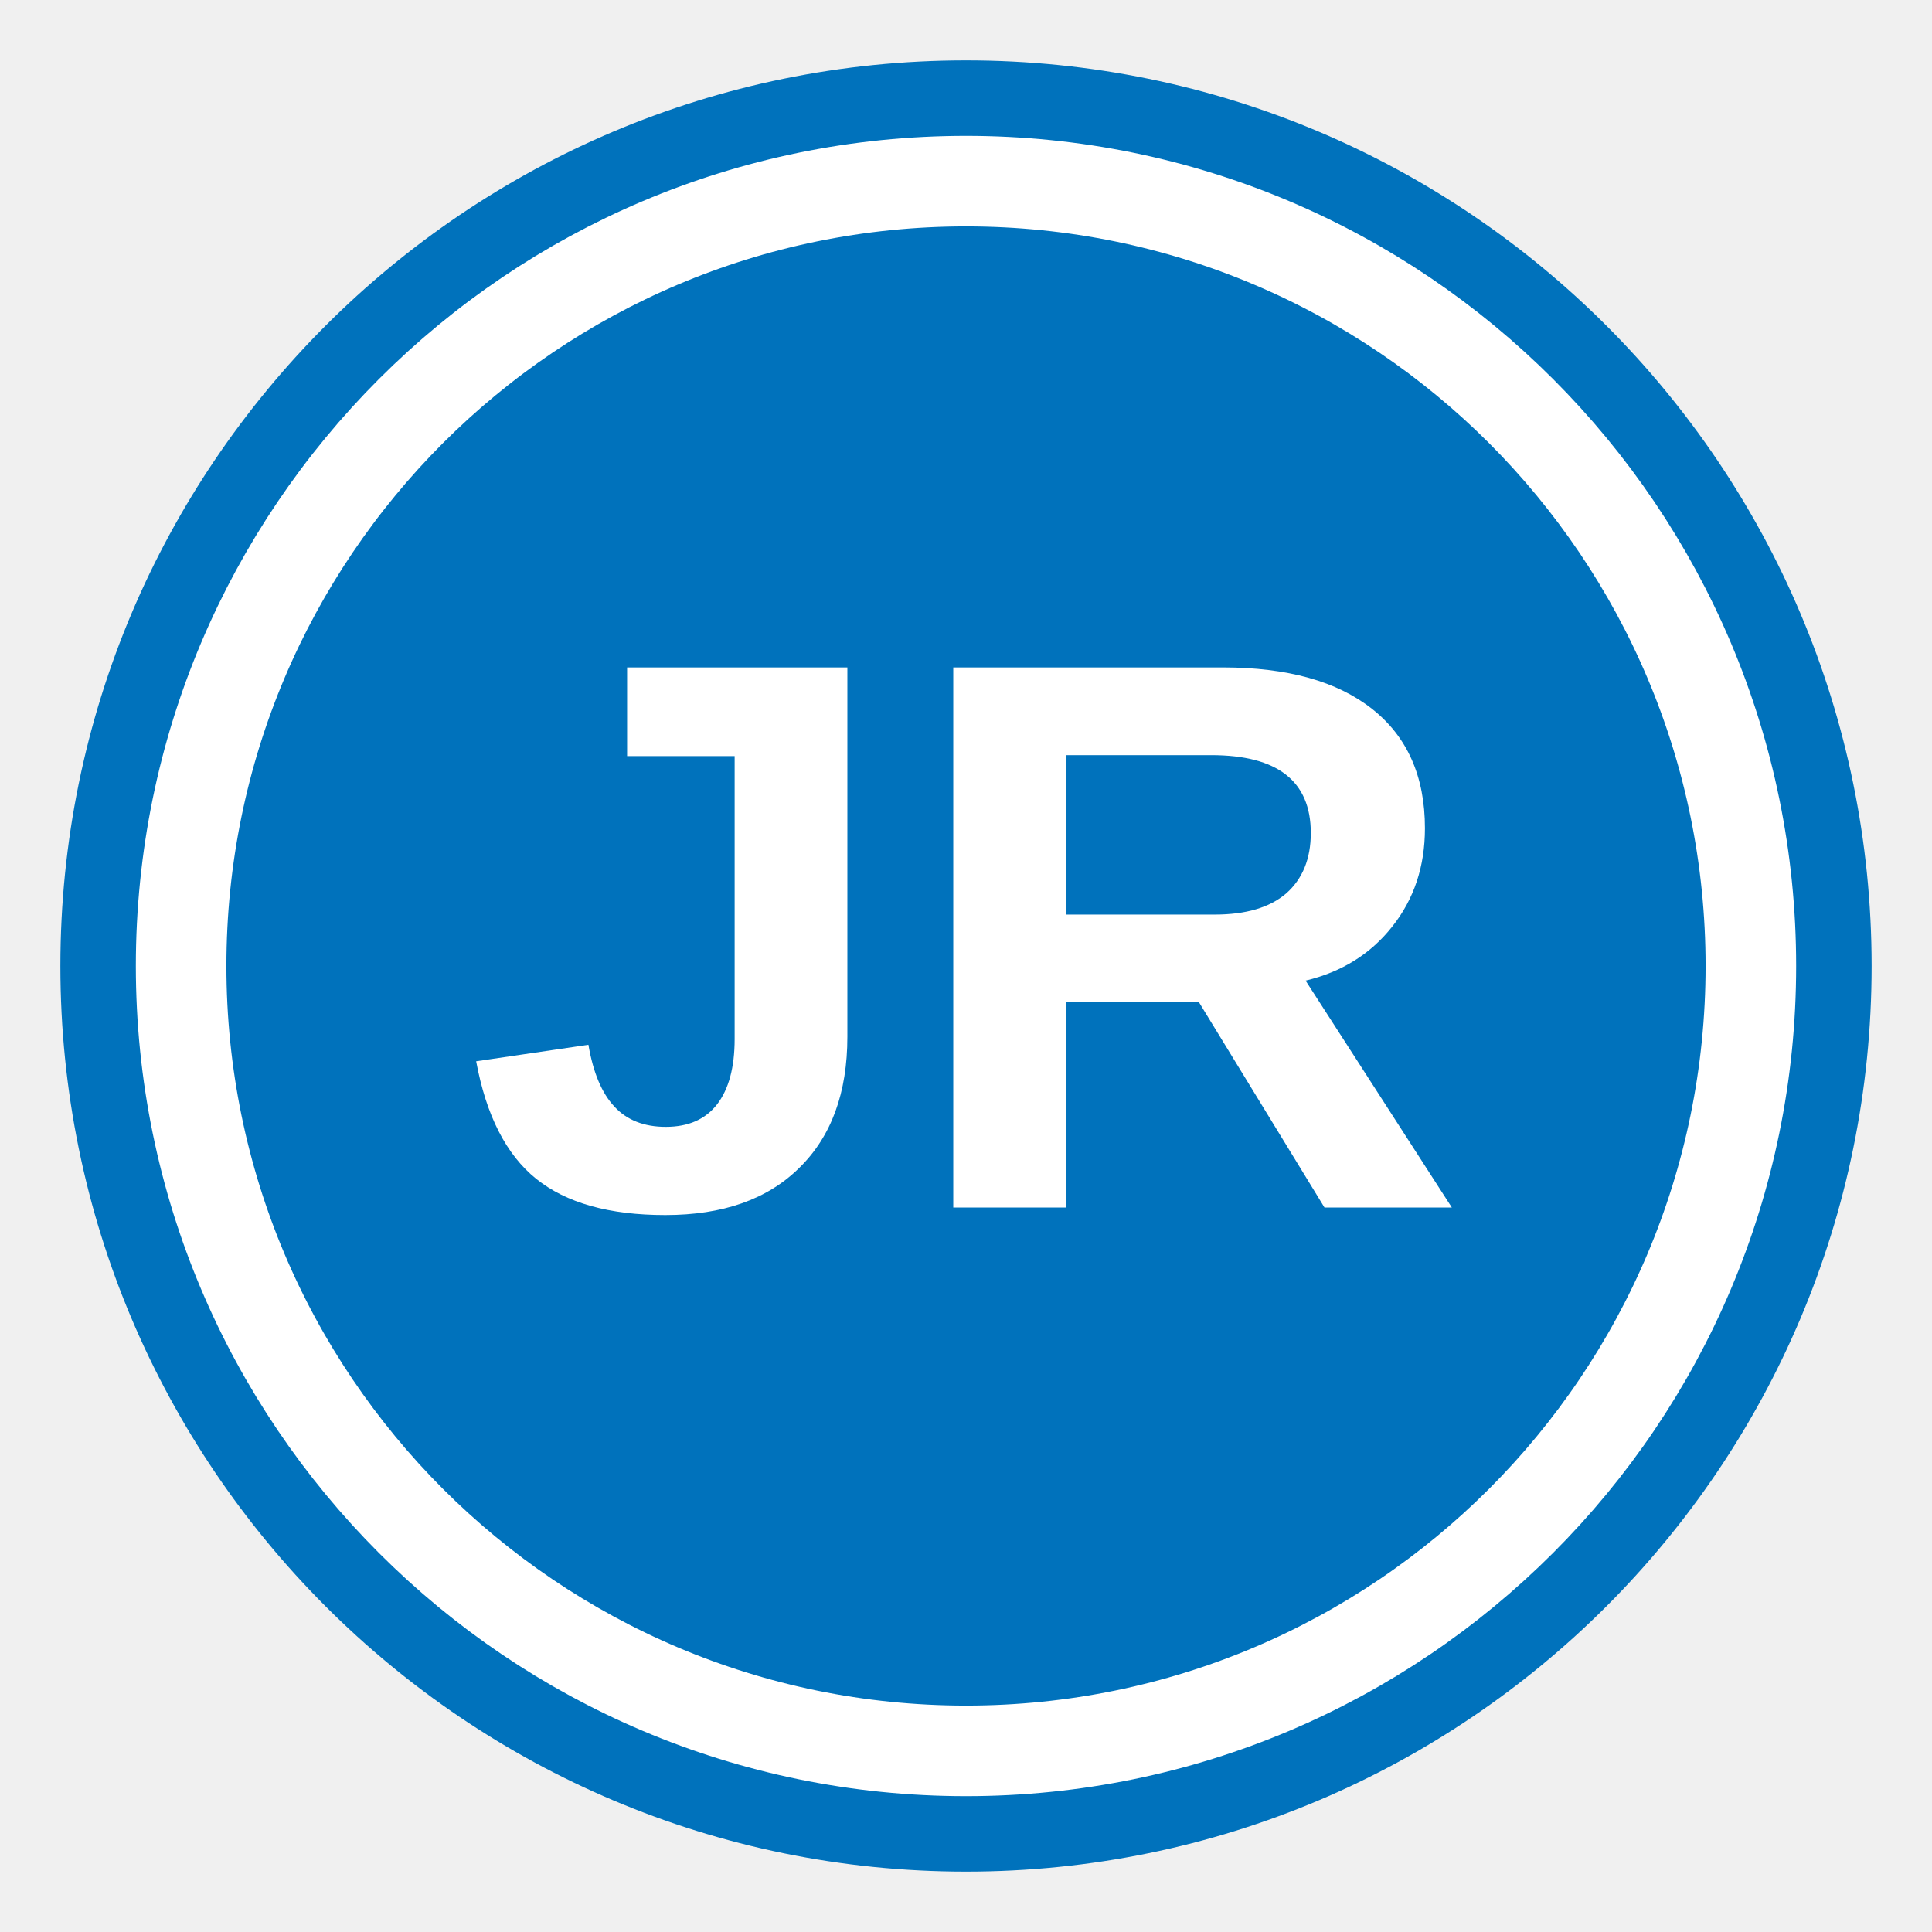
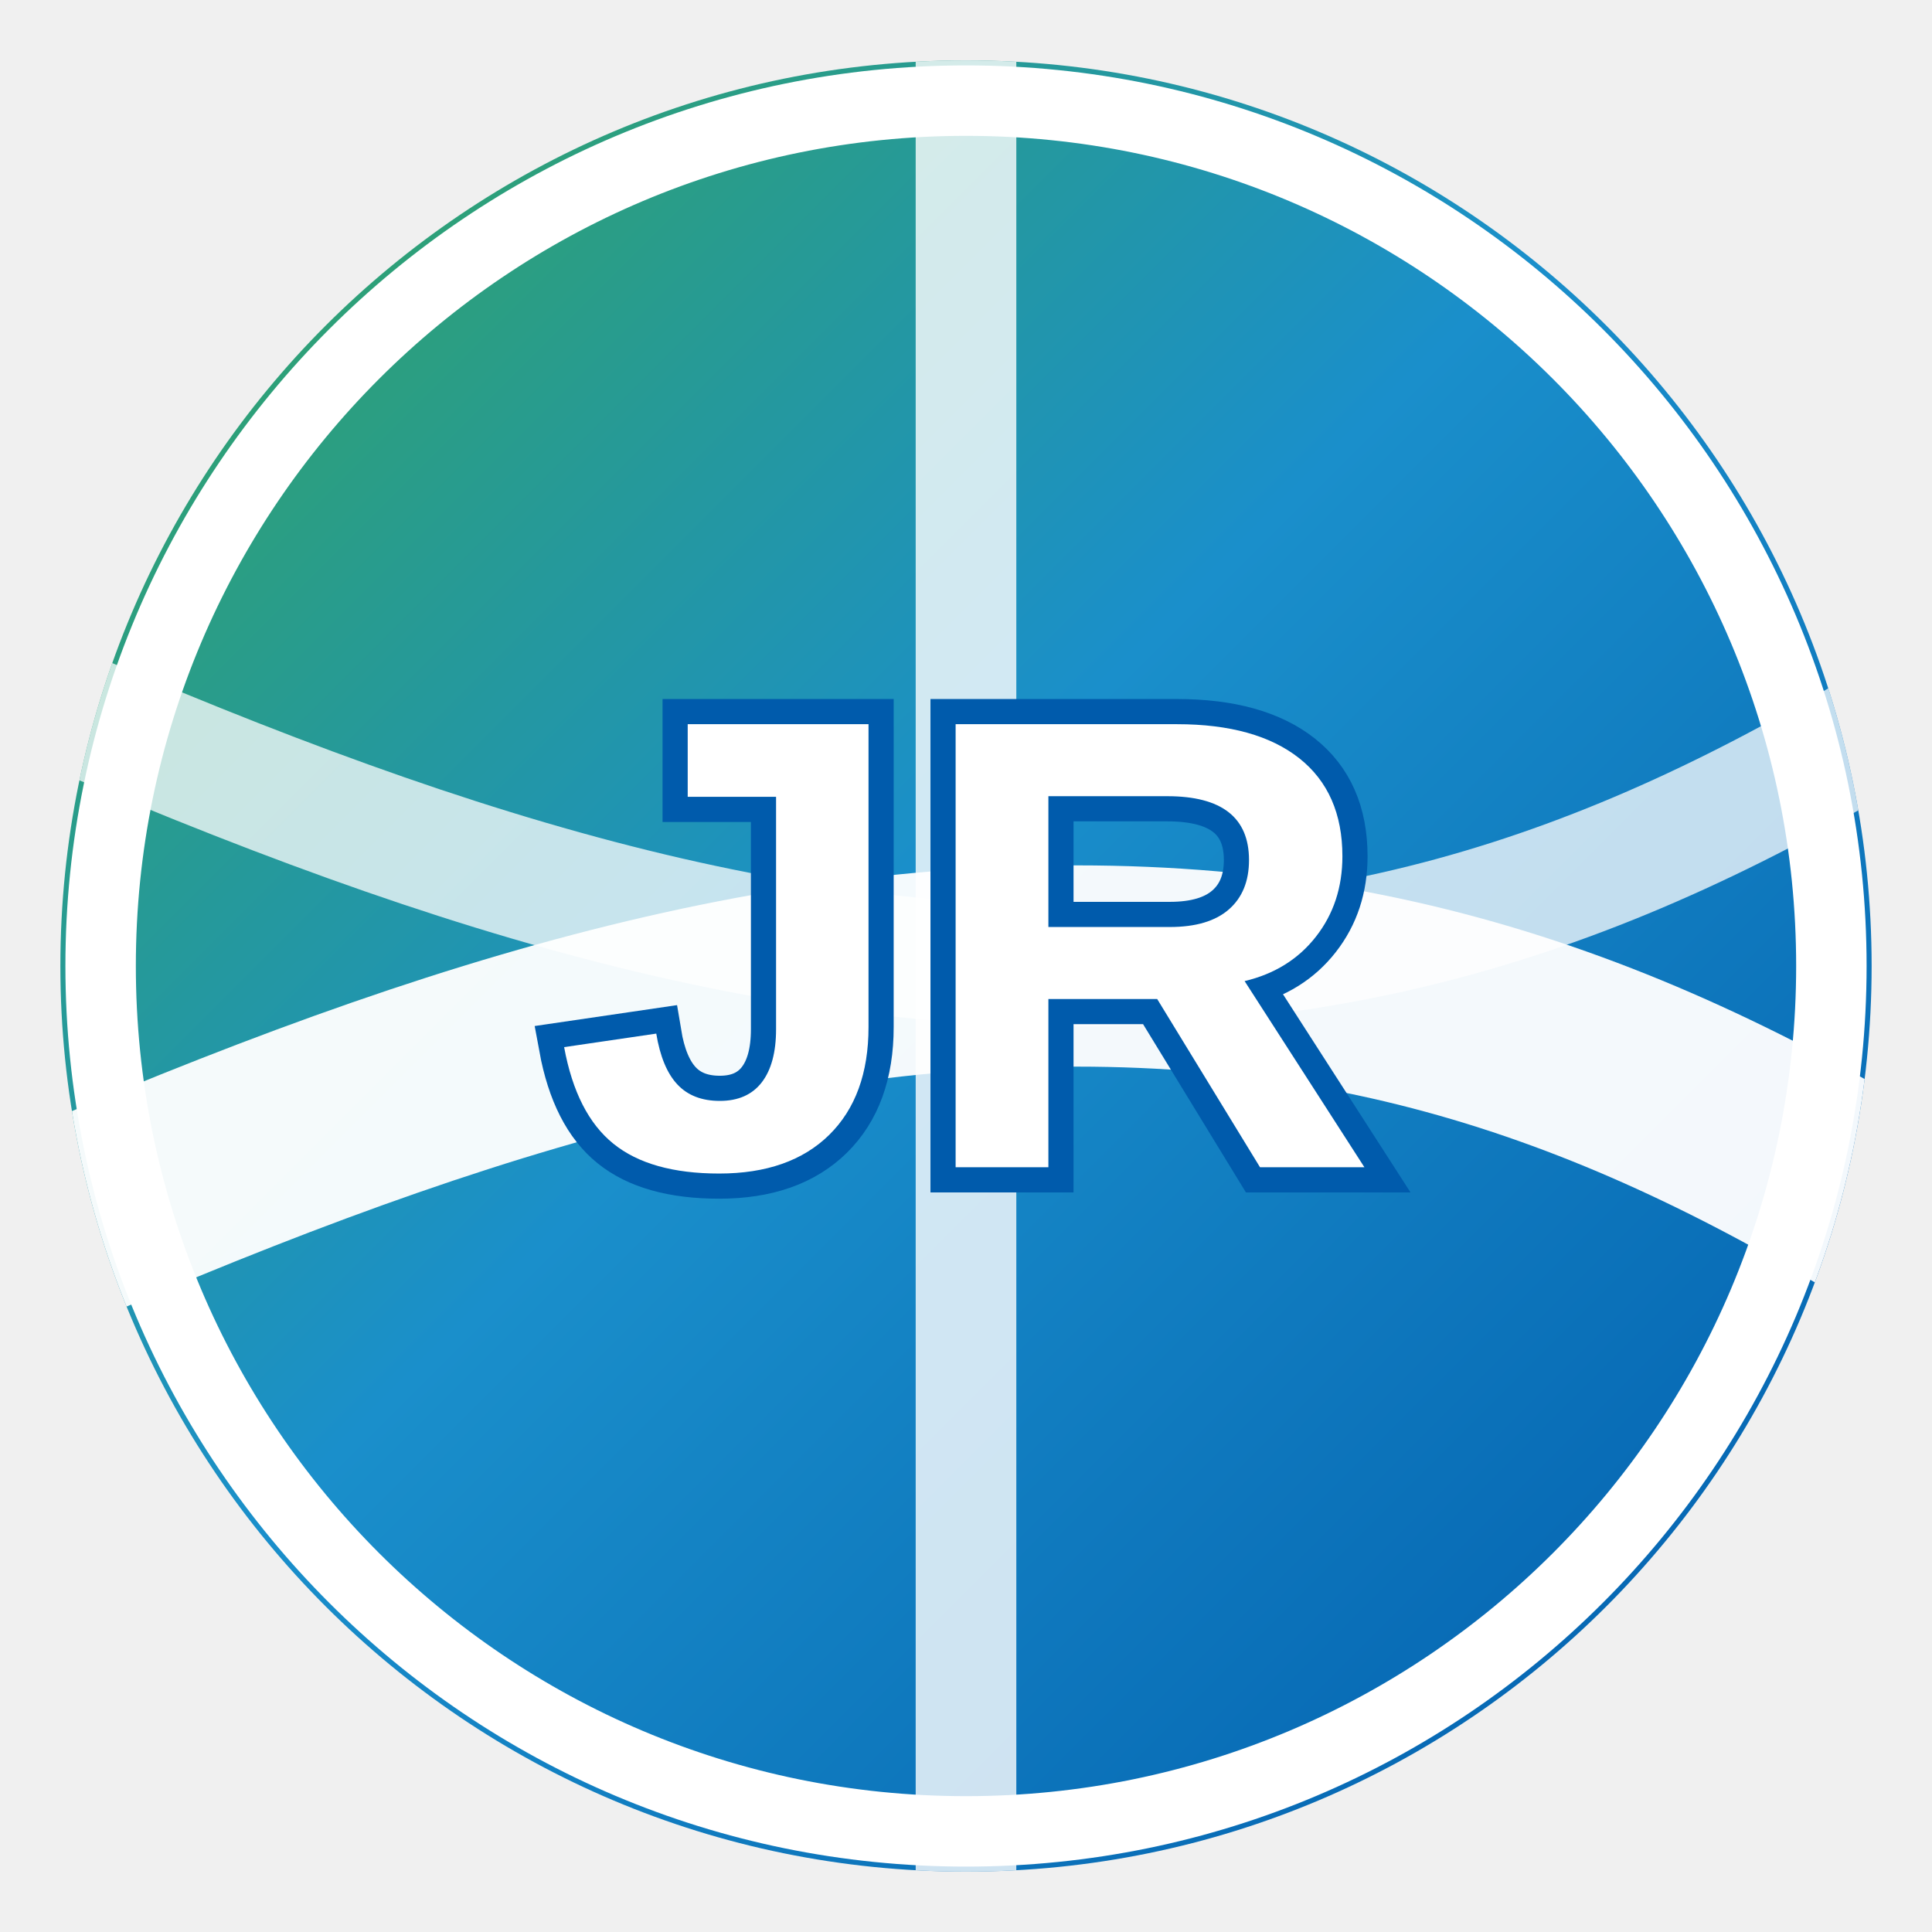
- <svg xmlns="http://www.w3.org/2000/svg" width="192" height="192" viewBox="0 0 64 64">
-   <circle cx="32" cy="32" r="30" fill="#0072bc" />
-   <circle cx="32" cy="32" r="26" fill="none" stroke="#ffffff" stroke-width="3" />
-   <text x="32" y="40" text-anchor="middle" font-family="Arial, Helvetica, sans-serif" font-size="26" font-weight="700" fill="#ffffff">JR</text>
+ <svg xmlns="http://www.w3.org/2000/svg" width="192" height="192" viewBox="0 0 192 192">
+   <defs>
+     <linearGradient id="bg" x1="0" y1="0" x2="1" y2="1">
+       <stop offset="0" stop-color="#36a852" />
+       <stop offset=".46" stop-color="#1a8fcb" />
+       <stop offset="1" stop-color="#005bac" />
+     </linearGradient>
+     <clipPath id="clip">
+       <circle cx="96" cy="96" r="90" />
+     </clipPath>
+   </defs>
+   <circle cx="96" cy="96" r="90" fill="url(#bg)" />
+   <g clip-path="url(#clip)">
+     <path d="M-8 128 C36 108 71 96 107 96 C143 96 170 108 200 128" fill="none" stroke="#ffffff" stroke-width="20" stroke-linecap="round" opacity=".95" />
+     <path d="M-8 64 C36 84 71 96 107 96 C143 96 170 84 200 64" fill="none" stroke="#ffffff" stroke-width="12" stroke-linecap="round" opacity=".75" />
+     <path d="M96 -8 L96 200" stroke="#ffffff" stroke-width="10" opacity=".8" />
+   </g>
+   <circle cx="96" cy="96" r="86" fill="none" stroke="#ffffff" stroke-width="7" />
+   <text x="96" y="116" text-anchor="middle" font-family="Arial, Helvetica, sans-serif" font-size="64" font-weight="900" fill="#ffffff" paint-order="stroke" stroke="#005bac" stroke-width="5">JR</text>
</svg>
